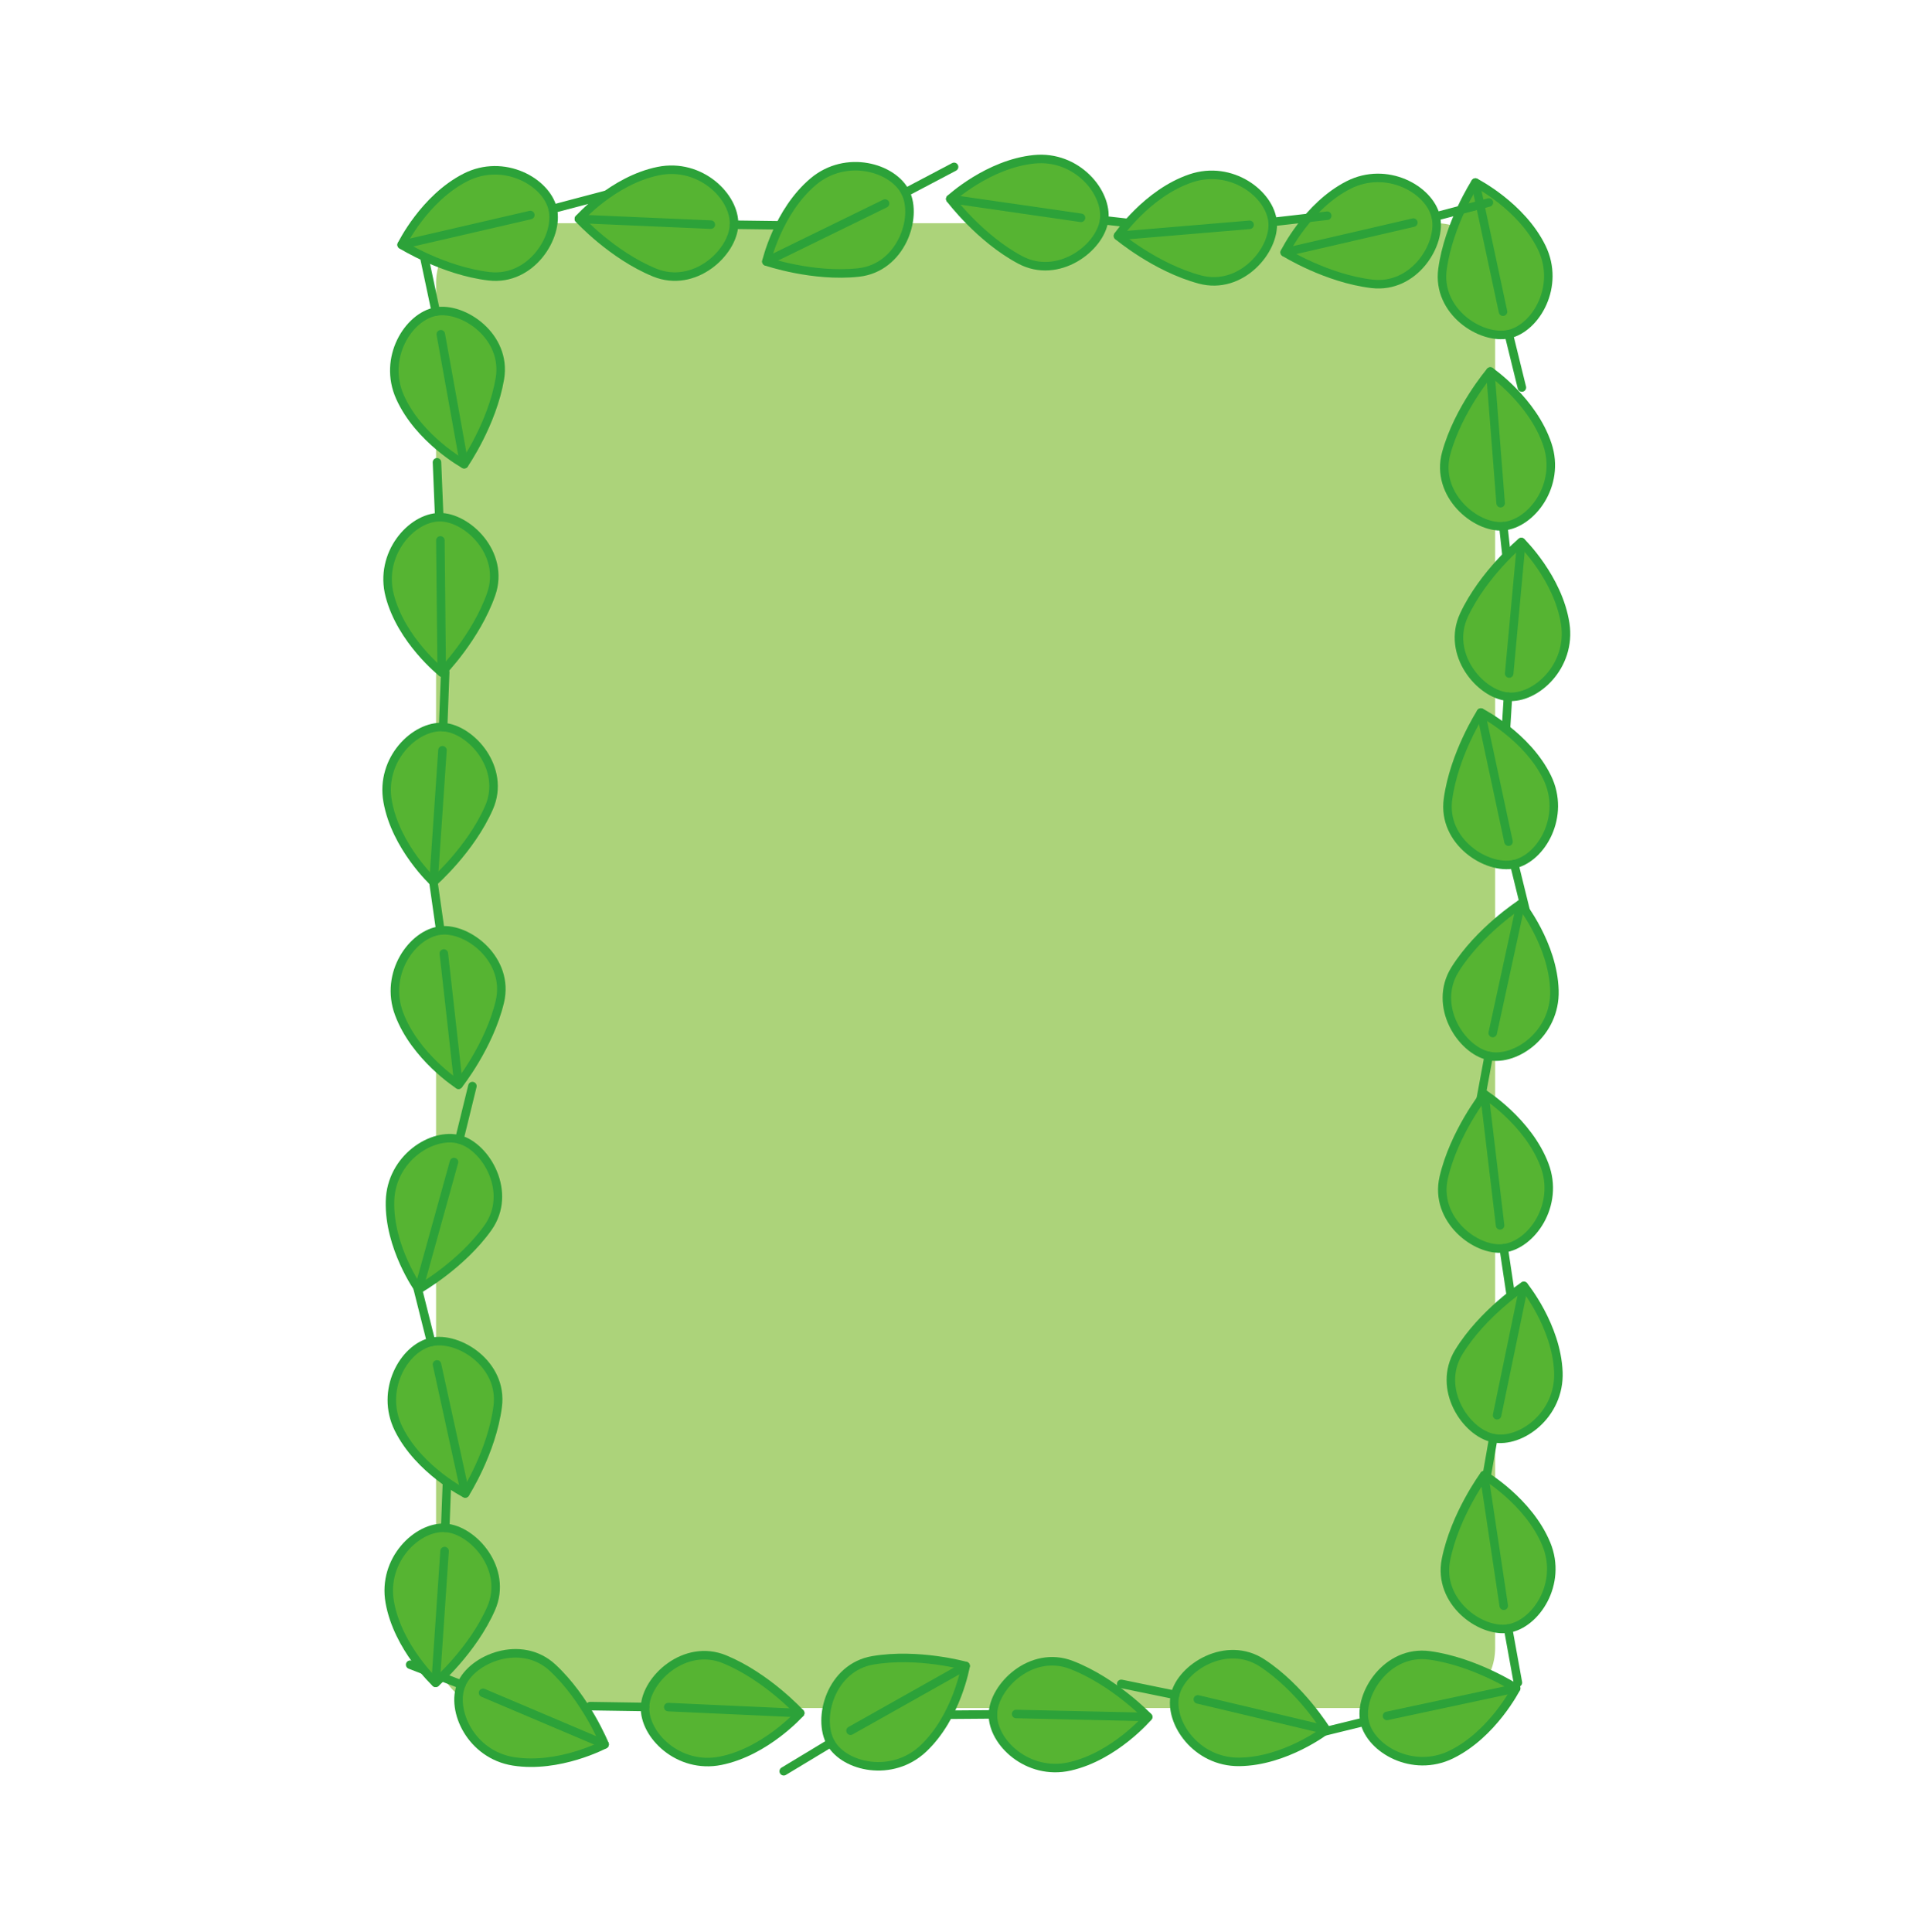
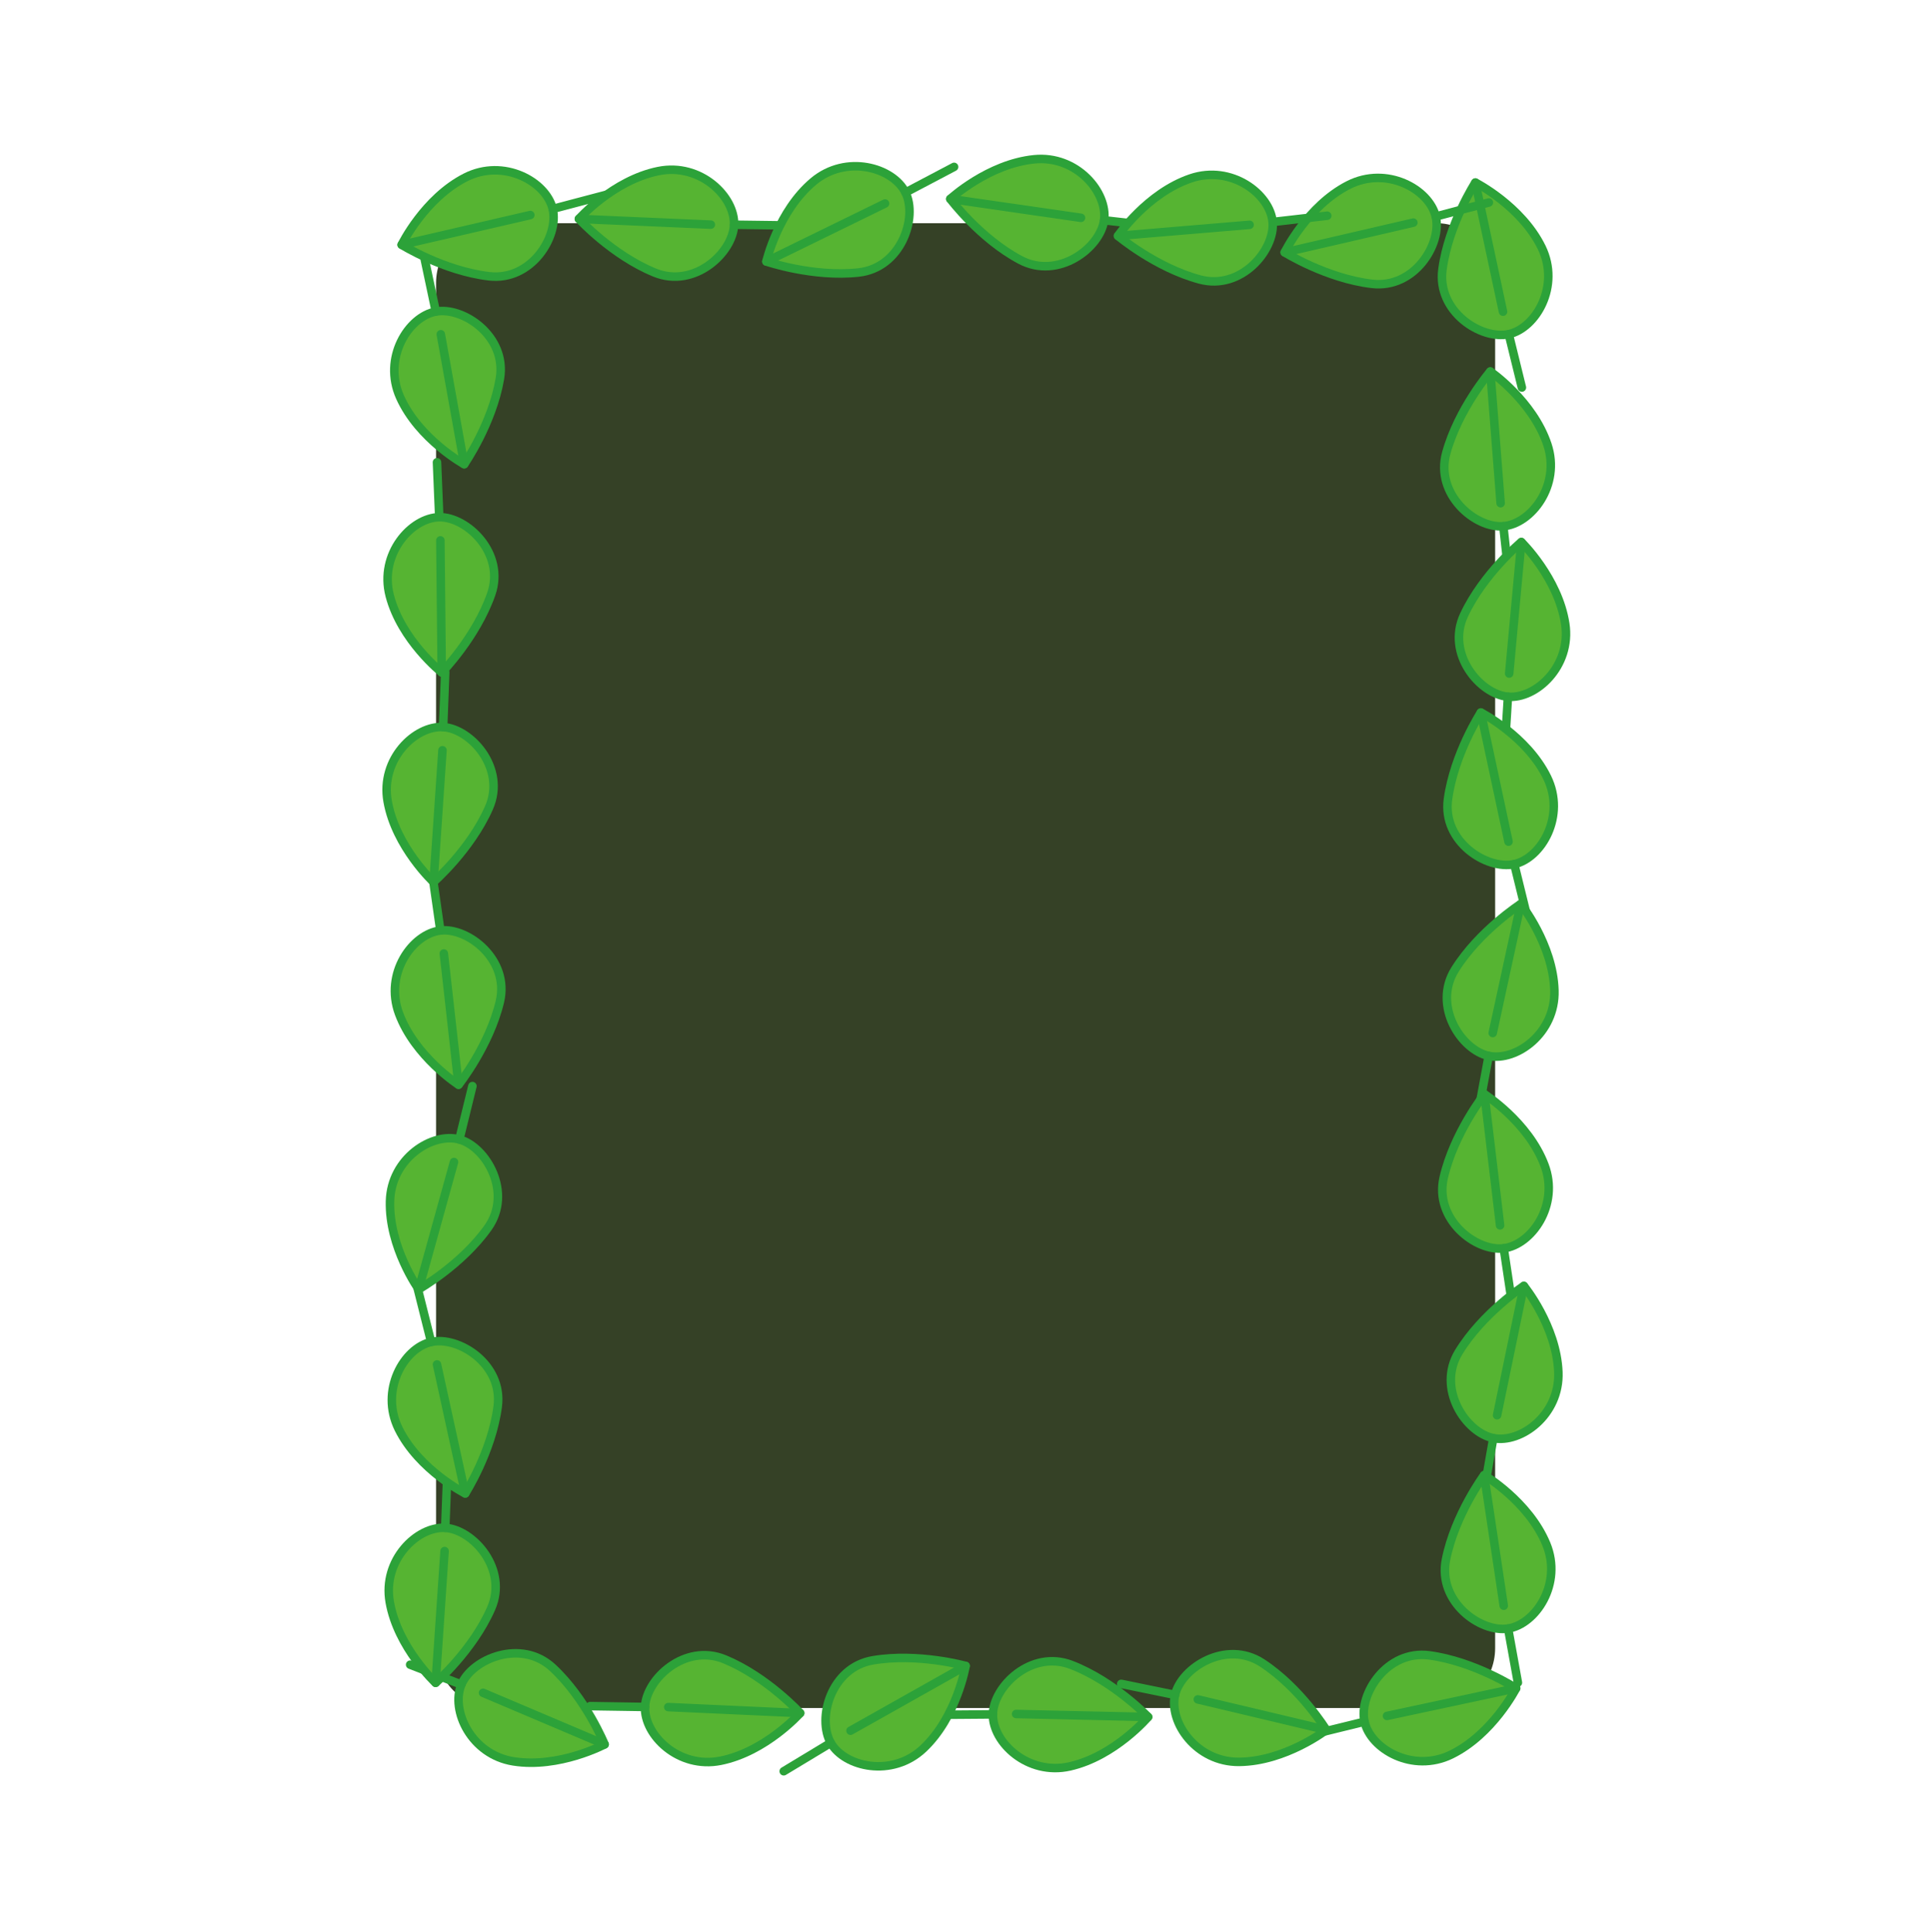
<svg xmlns="http://www.w3.org/2000/svg" id="_图层_1" data-name="图层_1" version="1.1" viewBox="0 0 1133.86 1133.86">
  <defs>
    <style>
      .st0 {
        fill: #56b432;
      }

      .st0, .st1 {
        stroke: #2ca239;
        stroke-linecap: round;
        stroke-linejoin: round;
        stroke-width: 5px;
      }

      .st2 {
-         fill: #acd37a;
+         fill: #354126;
      }

      .st1 {
        fill: none;
      }
    </style>
  </defs>
  <path class="st2" d="M290.67,131.03h552.51c19.14,0,34.65,15.77,34.65,35.22v801.36c0,19.45-15.51,35.22-34.65,35.22H290.67c-19.14,0-34.65-15.77-34.65-35.22V166.25c0-19.45,15.51-35.22,34.65-35.22Z" />
  <path class="st0" d="M866.23,107.17s26.99,13.72,38.91,38.1c11.05,22.61-3.24,47.38-19.32,50.92s-42.3-13.16-38.91-38.1c3.61-26.63,19.32-50.92,19.32-50.92Z" />
  <line class="st1" x1="885.83" y1="196.19" x2="893.53" y2="227.52" />
  <line class="st1" x1="866.23" y1="107.17" x2="882.45" y2="182.99" />
  <path class="st0" d="M874.99,218.12s24.94,17.17,33.53,42.91c7.97,23.88-9.47,46.54-25.88,47.92-16.41,1.38-40.19-18.64-33.53-42.91,7.1-25.92,25.88-47.92,25.88-47.92Z" />
  <line class="st1" x1="882.64" y1="308.96" x2="886.14" y2="341.02" />
  <line class="st1" x1="874.99" y1="218.12" x2="881.05" y2="295.42" />
  <path class="st0" d="M893.2,318.24s21.67,21.14,25.78,47.98c3.81,24.88-17.22,44.26-33.63,42.84s-36.45-25.18-25.78-47.98c11.39-24.34,33.63-42.84,33.63-42.84Z" />
  <line class="st1" x1="885.35" y1="409.06" x2="883.36" y2="441.25" />
  <line class="st1" x1="893.2" y1="318.24" x2="886.07" y2="395.44" />
  <path class="st0" d="M869.45,418.34s26.99,13.72,38.91,38.1c11.05,22.61-3.24,47.38-19.32,50.92-16.08,3.54-42.3-13.16-38.91-38.1,3.61-26.63,19.32-50.92,19.32-50.92Z" />
  <line class="st1" x1="889.05" y1="507.37" x2="896.75" y2="538.69" />
  <line class="st1" x1="869.45" y1="418.34" x2="885.68" y2="494.16" />
  <path class="st0" d="M892.86,530.74s18.95,23.62,19.77,50.75c.76,25.16-22.46,41.84-38.57,38.45-16.11-3.4-33.12-29.41-19.77-50.75,14.26-22.78,38.57-38.45,38.57-38.45Z" />
  <line class="st1" x1="874.05" y1="619.93" x2="868.17" y2="651.65" />
  <line class="st1" x1="892.86" y1="530.74" x2="876.41" y2="606.51" />
  <path class="st0" d="M871.55,642.46s25.62,16.14,35.24,41.52c8.93,23.54-7.58,46.88-23.92,48.93s-40.91-16.99-35.24-41.52c6.05-26.19,23.92-48.93,23.92-48.93Z" />
  <line class="st1" x1="882.87" y1="732.91" x2="887.66" y2="764.81" />
  <line class="st1" x1="871.55" y1="642.46" x2="880.73" y2="719.45" />
  <path class="st0" d="M894.68,754.99s19.18,23.43,20.27,50.55c1.01,25.15-22.05,42.06-38.2,38.82-16.14-3.24-33.41-29.08-20.27-50.55,14.04-22.92,38.2-38.82,38.2-38.82Z" />
  <line class="st1" x1="876.75" y1="844.37" x2="871.18" y2="876.14" />
  <line class="st1" x1="894.68" y1="754.99" x2="878.98" y2="830.92" />
  <path class="st0" d="M871.37,866.1s26.1,15.36,36.49,40.43c9.64,23.25-6.15,47.09-22.42,49.63-16.27,2.54-41.4-15.74-36.49-40.43,5.25-26.36,22.42-49.63,22.42-49.63Z" />
  <line class="st1" x1="885.44" y1="956.16" x2="891.19" y2="987.9" />
  <line class="st1" x1="871.37" y1="866.1" x2="882.88" y2="942.77" />
  <path class="st0" d="M890.16,991.22s-13.72,26.99-38.1,38.91c-22.61,11.05-47.38-3.24-50.92-19.32-3.54-16.08,13.16-42.3,38.1-38.91,26.63,3.61,50.92,19.32,50.92,19.32Z" />
  <line class="st1" x1="801.13" y1="1010.82" x2="769.81" y2="1018.52" />
  <line class="st1" x1="890.16" y1="991.22" x2="814.34" y2="1007.45" />
  <path class="st0" d="M778.71,1015.67s-23.98,18.48-51.12,18.77c-25.17.27-41.4-23.28-37.69-39.32,3.71-16.04,30.05-32.54,51.12-18.77,22.5,14.7,37.69,39.32,37.69,39.32Z" />
  <line class="st1" x1="689.9" y1="995.12" x2="658.3" y2="988.63" />
  <line class="st1" x1="778.71" y1="1015.67" x2="703.27" y2="997.75" />
  <path class="st0" d="M674.1,1008.06s-19.58,23.09-46.06,29.05c-24.56,5.53-45.35-14.1-45.08-30.56s22.58-38.11,46.06-29.05c25.08,9.67,45.08,30.56,45.08,30.56Z" />
  <line class="st1" x1="582.96" y1="1006.55" x2="550.7" y2="1006.8" />
  <line class="st1" x1="674.1" y1="1008.06" x2="596.58" y2="1006.32" />
  <path class="st0" d="M566.93,978.1s-5.07,29.85-24.81,48.48c-18.31,17.28-46.2,10.99-54.36-3.31-8.16-14.3,0-44.3,24.81-48.48,26.5-4.47,54.36,3.31,54.36,3.31Z" />
  <line class="st1" x1="487.75" y1="1023.27" x2="460.14" y2="1039.94" />
  <line class="st1" x1="566.93" y1="978.1" x2="499.36" y2="1016.13" />
  <path class="st0" d="M469.8,1005.79s-20.11,22.64-46.72,27.99c-24.68,4.96-45.01-15.14-44.36-31.59.65-16.45,23.45-37.58,46.72-27.99,24.85,10.24,44.36,31.59,44.36,31.59Z" />
  <line class="st1" x1="378.72" y1="1002.19" x2="346.47" y2="1001.7" />
  <line class="st1" x1="469.8" y1="1005.79" x2="392.35" y2="1002.27" />
  <path class="st0" d="M354.99,1024.17s-26.74,14.21-53.54,9.96c-24.86-3.95-36.92-29.87-30.58-45.07,6.34-15.19,35.07-27.06,53.54-9.96,19.72,18.26,30.58,45.07,30.58,45.07Z" />
  <line class="st1" x1="270.86" y1="989.06" x2="240.8" y2="977.37" />
  <line class="st1" x1="354.99" y1="1024.17" x2="283.61" y2="993.89" />
  <path class="st0" d="M255.76,988.02s-22.18-20.61-26.93-47.34c-4.41-24.78,16.15-44.66,32.58-43.64,16.43,1.02,37.05,24.29,26.93,47.34-10.8,24.61-32.58,43.64-32.58,43.64Z" />
  <line class="st1" x1="261.41" y1="897.04" x2="262.62" y2="864.81" />
  <line class="st1" x1="255.76" y1="988.02" x2="261.02" y2="910.67" />
  <path class="st0" d="M273.14,876.83s-27.06-13.59-39.1-37.91c-11.16-22.56,3.01-47.4,19.07-51.01,16.06-3.62,42.36,12.95,39.1,37.91-3.48,26.65-19.07,51.01-19.07,51.01Z" />
  <line class="st1" x1="253.12" y1="787.9" x2="245.26" y2="756.61" />
  <line class="st1" x1="273.14" y1="876.83" x2="256.56" y2="801.09" />
  <path class="st0" d="M245.82,756.96s-17.57-24.66-16.84-51.79c.68-25.16,24.81-40.49,40.7-36.18,15.89,4.31,31.39,31.25,16.84,51.79-15.54,21.93-40.7,36.18-40.7,36.18Z" />
  <line class="st1" x1="269.68" y1="668.99" x2="277.36" y2="637.66" />
  <line class="st1" x1="245.82" y1="756.96" x2="266.55" y2="682.25" />
  <path class="st0" d="M269.21,636.86s-25.5-16.32-34.95-41.77c-8.76-23.6,7.92-46.83,24.27-48.76,16.35-1.93,40.78,17.29,34.95,41.77-6.23,26.14-24.27,48.76-24.27,48.76Z" />
  <line class="st1" x1="258.53" y1="546.33" x2="253.97" y2="514.4" />
  <line class="st1" x1="269.21" y1="636.86" x2="260.58" y2="559.81" />
  <path class="st0" d="M254.52,517.86s-22.18-20.61-26.93-47.34c-4.41-24.78,16.15-44.66,32.58-43.64,16.43,1.02,37.05,24.29,26.93,47.34-10.8,24.61-32.58,43.64-32.58,43.64Z" />
  <line class="st1" x1="260.17" y1="426.88" x2="261.39" y2="394.65" />
  <line class="st1" x1="254.52" y1="517.86" x2="259.78" y2="440.5" />
  <path class="st0" d="M259.35,394.8s-23.72-18.82-30.54-45.09c-6.33-24.36,12.61-45.79,29.07-46.05,16.46-.27,38.83,21.32,30.54,45.09-8.84,25.38-29.07,46.05-29.07,46.05Z" />
  <line class="st1" x1="257.88" y1="303.65" x2="256.56" y2="271.42" />
  <line class="st1" x1="259.35" y1="394.8" x2="258.55" y2="317.27" />
  <path class="st0" d="M272.53,272.55s-26.53-14.59-37.65-39.36c-10.31-22.96,4.79-47.25,20.97-50.26,16.19-3.01,41.84,14.54,37.65,39.36-4.48,26.5-20.97,50.26-20.97,50.26Z" />
  <line class="st1" x1="255.86" y1="182.93" x2="249.18" y2="151.37" />
  <line class="st1" x1="272.53" y1="272.55" x2="258.8" y2="196.24" />
  <path class="st0" d="M235.82,143.72s13.27-27.22,37.45-39.54c22.43-11.43,47.43,2.45,51.23,18.47,3.81,16.02-12.46,42.51-37.45,39.54-26.69-3.17-51.23-18.47-51.23-18.47Z" />
  <line class="st1" x1="324.51" y1="122.65" x2="355.7" y2="114.43" />
  <line class="st1" x1="235.82" y1="143.72" x2="311.36" y2="126.25" />
  <path class="st0" d="M339.88,128.52s20.06-22.68,46.66-28.08c24.67-5.01,45.05,15.05,44.43,31.5-.62,16.45-23.37,37.63-46.66,28.08-24.87-10.19-44.43-31.5-44.43-31.5Z" />
  <line class="st1" x1="430.97" y1="131.94" x2="463.22" y2="132.36" />
  <line class="st1" x1="339.88" y1="128.52" x2="417.34" y2="131.89" />
  <g>
    <path class="st0" d="M449.97,153.54s6.79-29.51,27.58-46.96c19.27-16.19,46.76-8.3,54.08,6.45,7.32,14.75-2.55,44.22-27.58,46.96-26.72,2.93-54.08-6.45-54.08-6.45Z" />
    <line class="st1" x1="531.63" y1="113.02" x2="560.16" y2="97.98" />
    <line class="st1" x1="449.97" y1="153.54" x2="519.63" y2="119.49" />
  </g>
  <path class="st0" d="M557.93,116.8s22.23-20.56,49.24-23.28c25.05-2.52,43.31,19.48,41.06,35.79-2.26,16.31-27.02,35.1-49.24,23.28-23.72-12.63-41.06-35.79-41.06-35.79Z" />
  <line class="st1" x1="648.22" y1="129.31" x2="680.27" y2="132.95" />
  <line class="st1" x1="557.93" y1="116.8" x2="634.67" y2="127.89" />
  <path class="st0" d="M754.27,148.18s13.27-27.22,37.45-39.54c22.43-11.43,47.43,2.45,51.23,18.47,3.81,16.02-12.46,42.51-37.45,39.54-26.69-3.17-51.23-18.47-51.23-18.47Z" />
  <line class="st1" x1="842.96" y1="127.11" x2="874.15" y2="118.89" />
  <line class="st1" x1="754.27" y1="148.18" x2="829.81" y2="130.7" />
  <g>
    <path class="st0" d="M656.39,138.49s17.02-25.04,42.72-33.78c23.83-8.1,46.59,9.21,48.07,25.61,1.48,16.4-18.41,40.29-42.72,33.78-25.96-6.96-48.07-25.61-48.07-25.61Z" />
    <line class="st1" x1="747.18" y1="130.33" x2="779.23" y2="126.65" />
    <line class="st1" x1="656.39" y1="138.49" x2="733.65" y2="132" />
  </g>
</svg>
